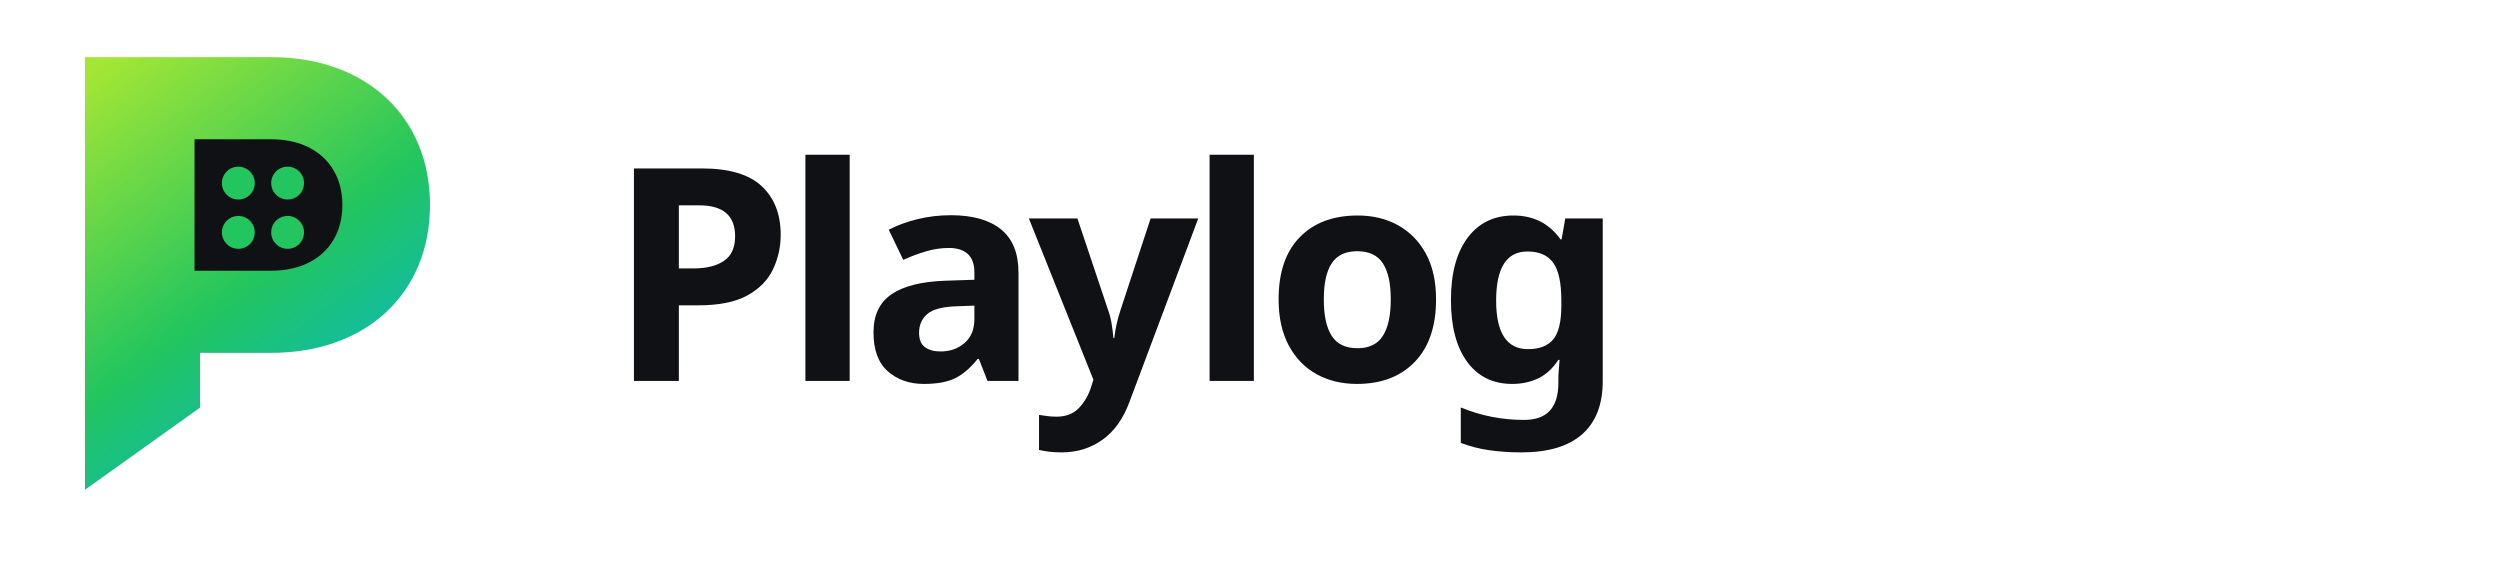
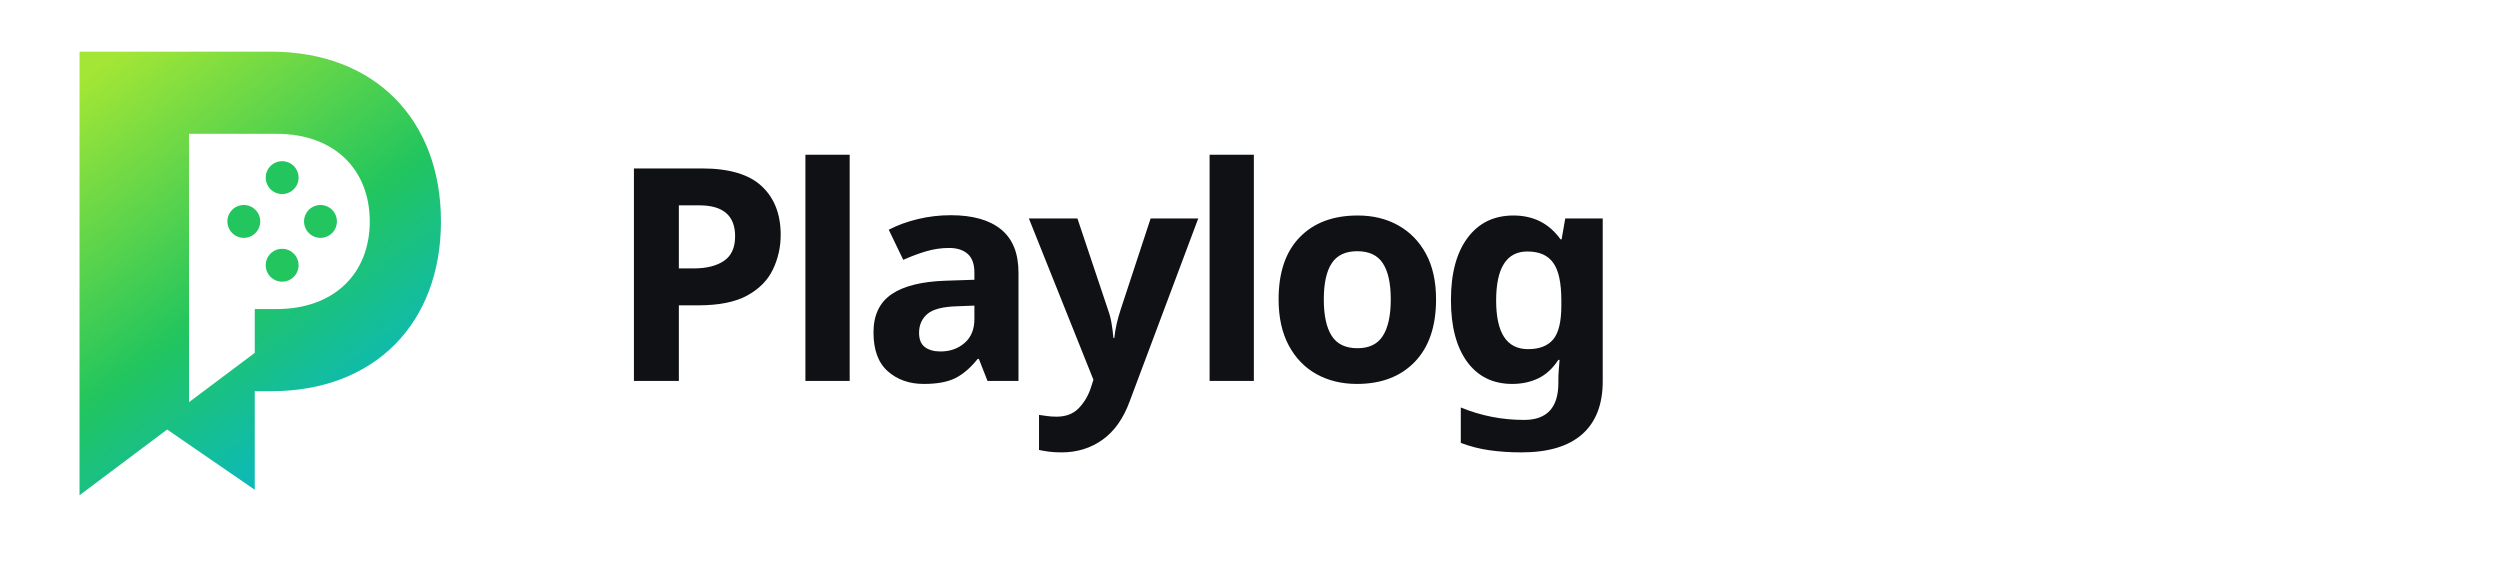
<svg xmlns="http://www.w3.org/2000/svg" viewBox="0 0 420 96" role="img" aria-labelledby="title desc">
  <defs>
    <linearGradient id="playlog-gradient" x1="10" y1="8" x2="62" y2="78" gradientUnits="userSpaceOnUse">
      <stop offset="0" stop-color="#A3E635" />
      <stop offset="0.55" stop-color="#22C55E" />
      <stop offset="1" stop-color="#06B6D4" />
    </linearGradient>
  </defs>
  <g transform="translate(6 5) scale(.92)">
-     <path fill="url(#playlog-gradient)" d="M9 5h34c17.5 0 29 11 29 27S60.5 59 43 59H30v10L9 84V5Z" />
-     <path fill="#0F1115" d="M29 20h14c8 0 13 4.8 13 12s-5 12-13 12H29V20Z" />
-     <circle cx="37" cy="28" r="3" fill="#22C55E" />
-     <circle cx="46" cy="28" r="3" fill="#22C55E" />
-     <circle cx="37" cy="37" r="3" fill="#22C55E" />
-     <circle cx="46" cy="37" r="3" fill="#22C55E" />
+     <path fill="url(#playlog-gradient)" fill-rule="evenodd" d="M8 4h35c19 0 31 12.5 31 31S62 66 43 66h-3v18L24 73 8 85V4Zm20 15v49l12-9v-8h4c10.5 0 17-6.5 17-16s-6.5-16-17-16H28Z" />
+     <circle cx="45" cy="27" r="3" fill="#22C55E" />
+     <circle cx="38" cy="35" r="3" fill="#22C55E" />
+     <circle cx="52" cy="35" r="3" fill="#22C55E" />
+     <circle cx="45" cy="43" r="3" fill="#22C55E" />
  </g>
  <text x="102" y="64" fill="#0F1115" font-family="Sora, Segoe UI, sans-serif" font-size="50" font-weight="700" letter-spacing="-2">Playlog</text>
</svg>
